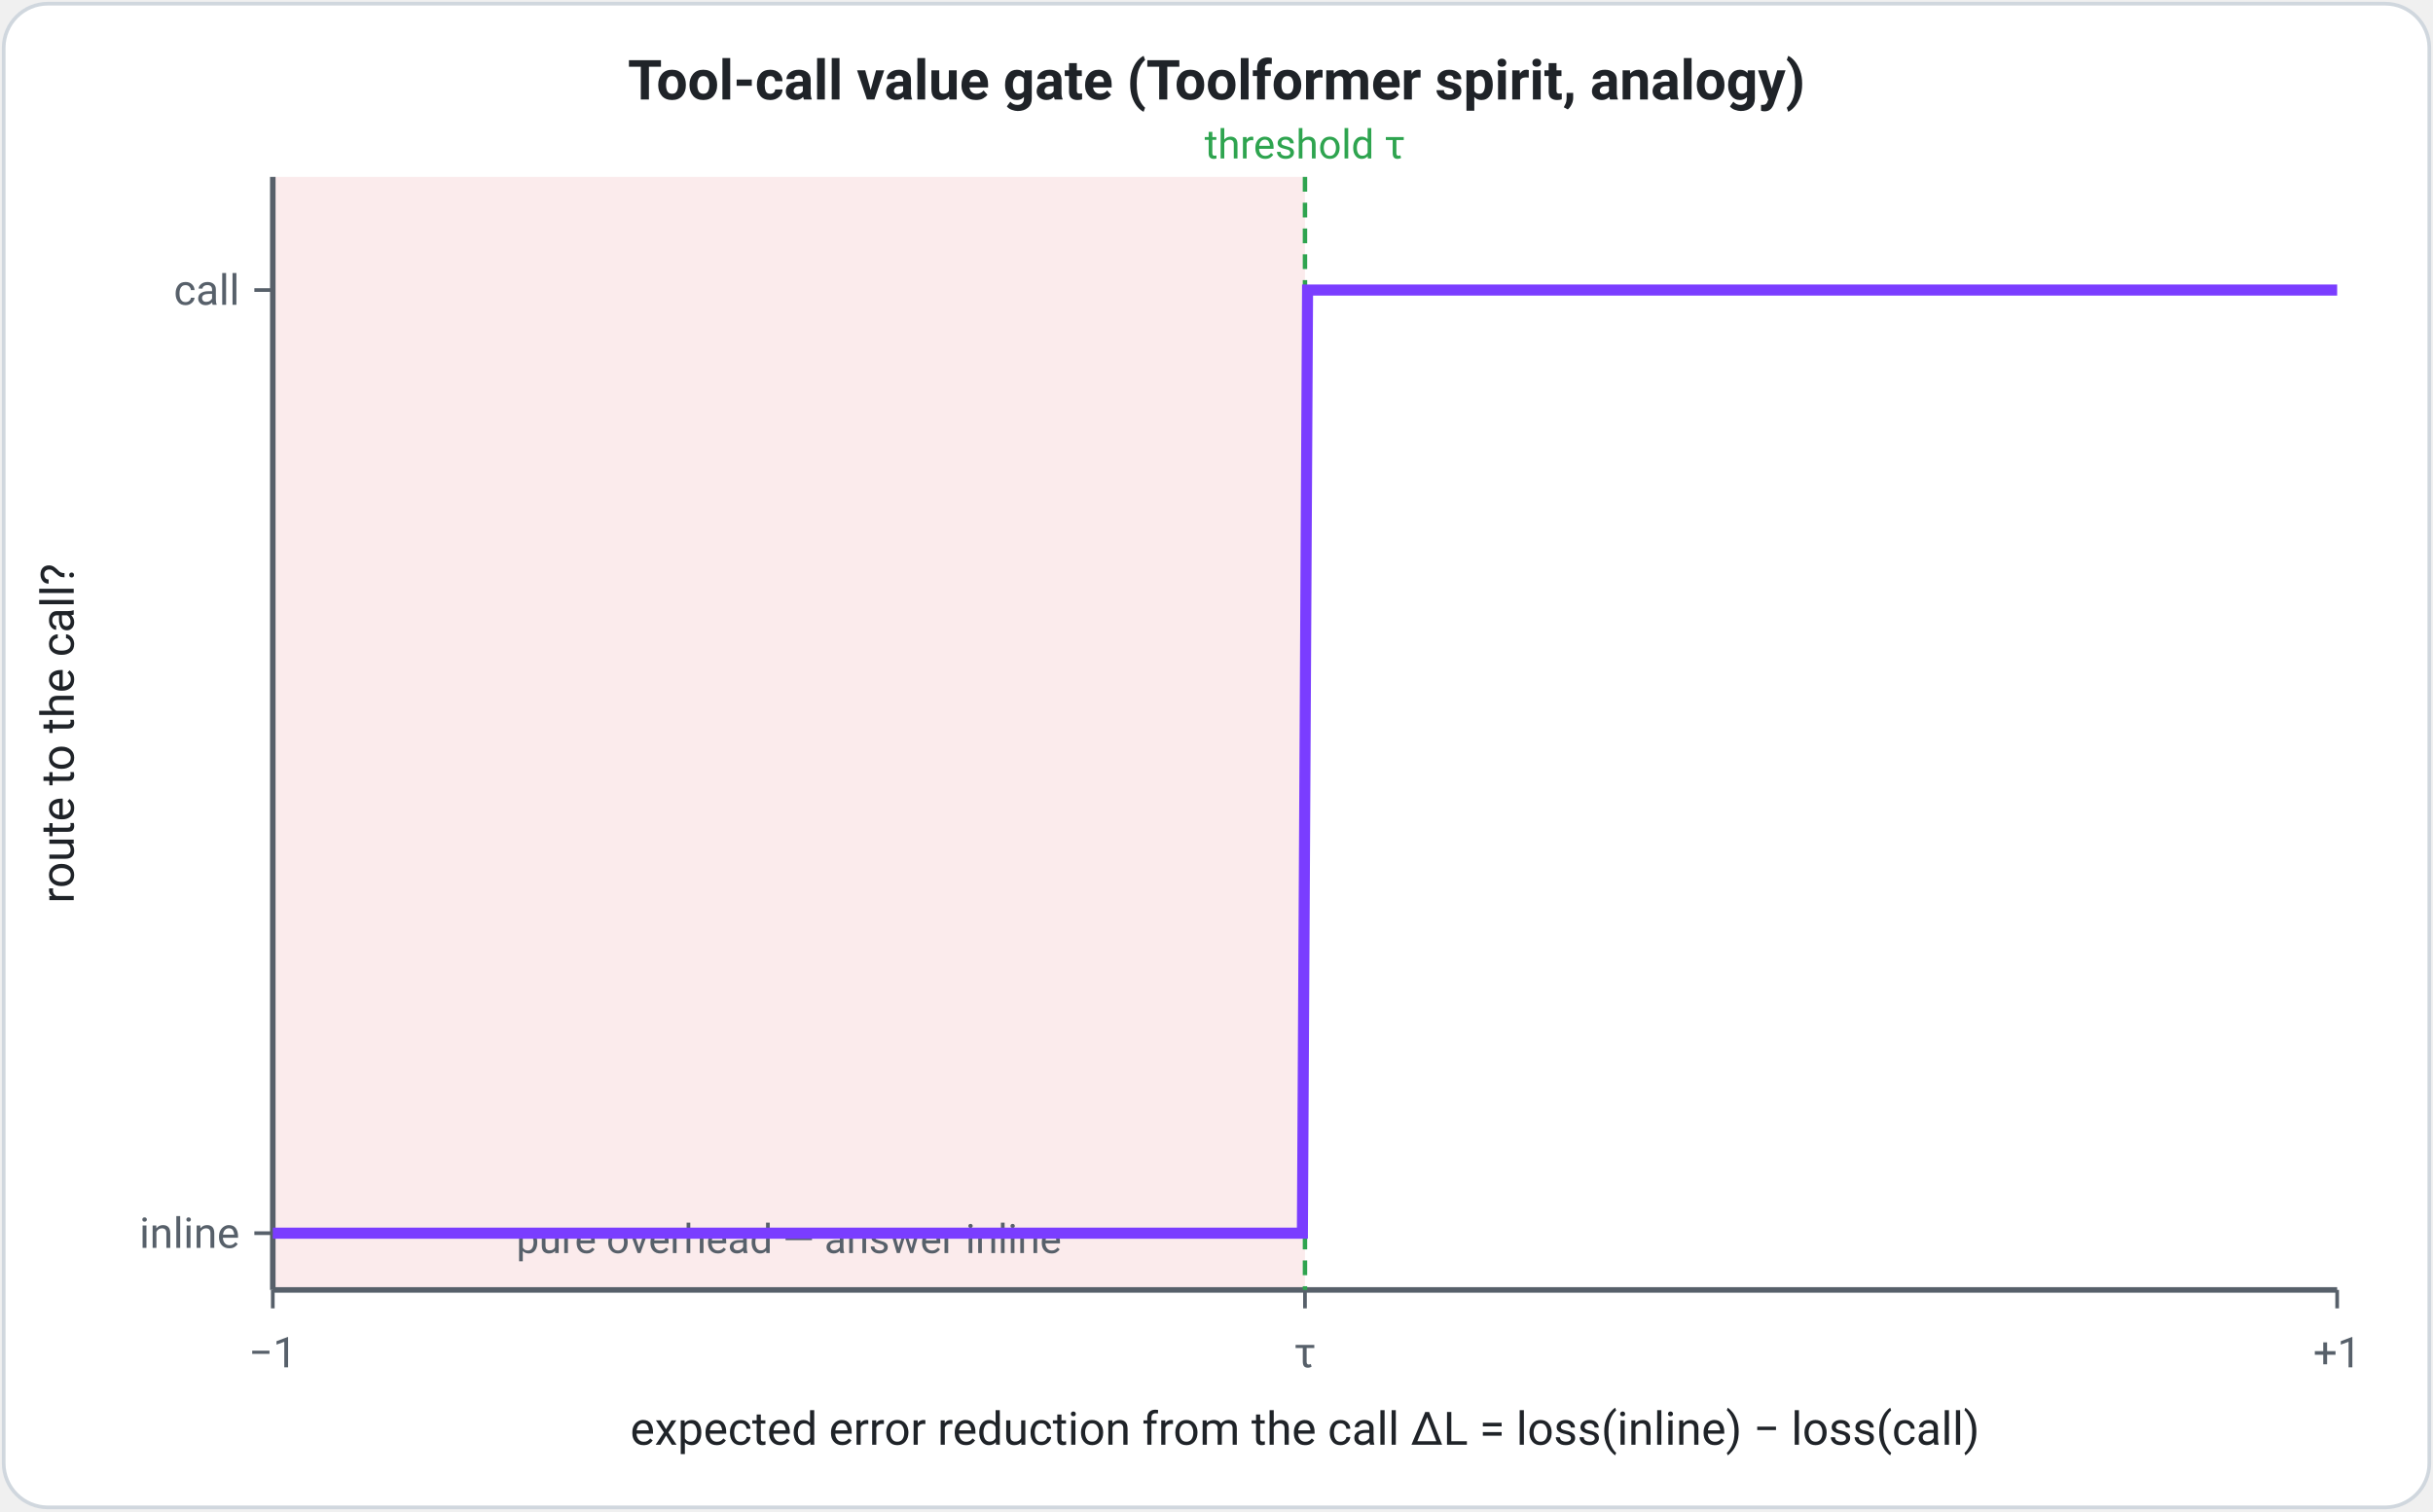
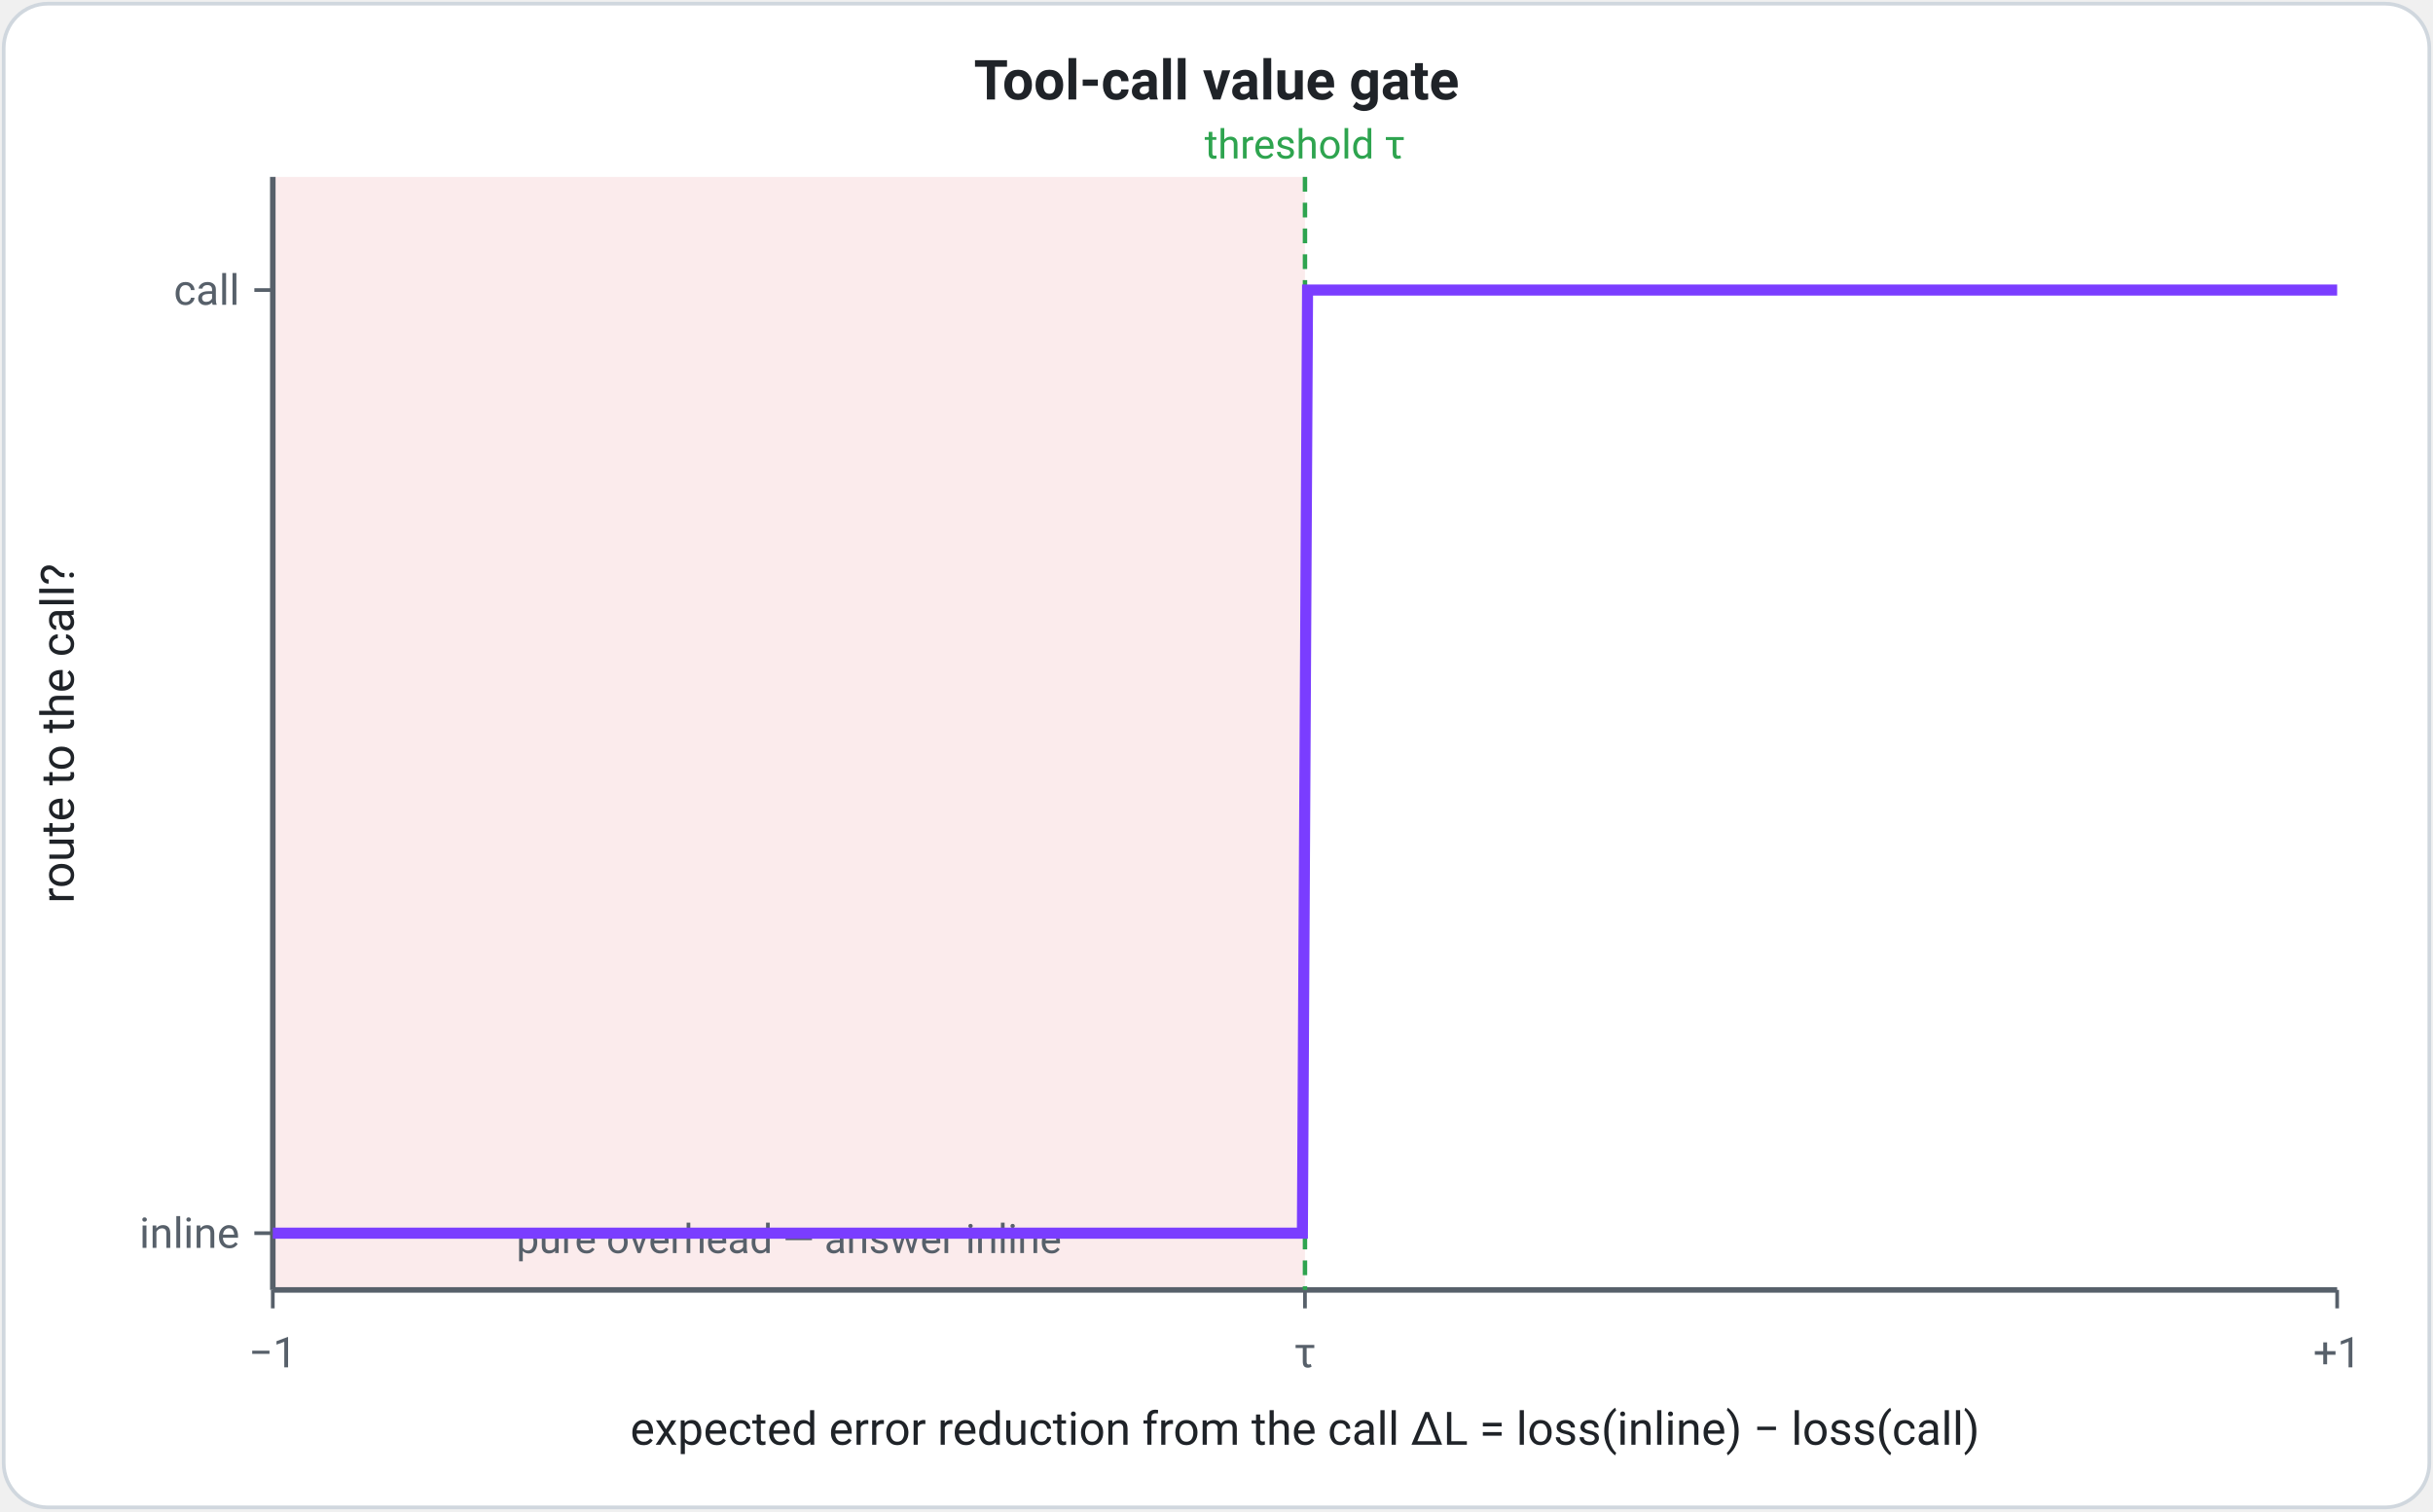
<svg xmlns="http://www.w3.org/2000/svg" viewBox="0 0 660 410" width="660" height="410" font-family="-apple-system,BlinkMacSystemFont,Segoe UI,Roboto,Helvetica,Arial,sans-serif">
  <rect x="1" y="1" width="658" height="408" rx="12" fill="#ffffff" stroke="#d0d7de" />
  <rect x="74.0" y="48" width="280.0" height="302" fill="#cf222e" opacity="0.09" />
  <text x="214.0" y="340" text-anchor="middle" font-size="11" fill="#57606a">pure overhead — answer inline</text>
-   <text x="330.0" y="27" text-anchor="middle" font-size="15" font-weight="700" fill="#1f2328">Tool-call value gate  (Toolformer spirit, analogy)</text>
+   <text x="330.0" y="27" text-anchor="middle" font-size="15" font-weight="700" fill="#1f2328">Tool-call value gate</text>
  <line x1="74" y1="48" x2="74" y2="350" stroke="#57606a" stroke-width="1.5" />
  <line x1="74" y1="350" x2="634" y2="350" stroke="#57606a" stroke-width="1.5" />
  <line x1="74.0" y1="350" x2="74.0" y2="355" stroke="#57606a" />
  <text x="74.0" y="371" text-anchor="middle" font-size="11.5" fill="#57606a">−1</text>
  <line x1="354.0" y1="350" x2="354.0" y2="355" stroke="#57606a" />
  <text x="354.0" y="371" text-anchor="middle" font-size="11.5" fill="#57606a">τ</text>
  <line x1="634.0" y1="350" x2="634.0" y2="355" stroke="#57606a" />
  <text x="634.0" y="371" text-anchor="middle" font-size="11.5" fill="#57606a">+1</text>
  <line x1="69" y1="334.6" x2="74" y2="334.6" stroke="#57606a" />
  <text x="65" y="338.6" text-anchor="end" font-size="11.5" fill="#57606a">inline</text>
  <line x1="69" y1="78.7" x2="74" y2="78.7" stroke="#57606a" />
  <text x="65" y="82.7" text-anchor="end" font-size="11.5" fill="#57606a">call</text>
  <line x1="354.0" y1="48" x2="354.0" y2="350" stroke="#2ea44f" stroke-width="1.2" stroke-dasharray="4 3" />
  <text x="354.0" y="43" text-anchor="middle" font-size="11" fill="#2ea44f">threshold τ</text>
  <polyline points="74.0,334.6 75.4,334.6 76.8,334.6 78.2,334.6 79.6,334.6 81.0,334.6 82.4,334.6 83.8,334.6 85.2,334.6 86.6,334.6 88.0,334.6 89.4,334.6 90.8,334.6 92.2,334.6 93.6,334.6 95.1,334.6 96.5,334.6 97.9,334.6 99.3,334.6 100.7,334.6 102.1,334.6 103.5,334.6 104.9,334.6 106.3,334.6 107.7,334.6 109.1,334.6 110.5,334.6 111.9,334.6 113.3,334.6 114.7,334.6 116.1,334.6 117.5,334.6 118.9,334.6 120.3,334.6 121.7,334.6 123.1,334.6 124.5,334.6 125.9,334.6 127.3,334.6 128.7,334.6 130.1,334.6 131.5,334.6 132.9,334.6 134.4,334.6 135.8,334.6 137.2,334.6 138.6,334.6 140.0,334.6 141.4,334.6 142.8,334.6 144.2,334.6 145.6,334.6 147.0,334.6 148.4,334.6 149.8,334.6 151.2,334.6 152.6,334.6 154.0,334.6 155.4,334.6 156.8,334.6 158.2,334.6 159.6,334.6 161.0,334.6 162.4,334.6 163.8,334.6 165.2,334.6 166.6,334.6 168.0,334.6 169.4,334.6 170.8,334.6 172.2,334.6 173.6,334.6 175.1,334.6 176.5,334.6 177.9,334.6 179.3,334.6 180.7,334.6 182.1,334.6 183.5,334.6 184.9,334.6 186.3,334.6 187.7,334.6 189.1,334.6 190.5,334.6 191.9,334.6 193.3,334.6 194.7,334.6 196.1,334.6 197.5,334.6 198.9,334.6 200.3,334.6 201.7,334.6 203.1,334.6 204.5,334.6 205.9,334.6 207.3,334.6 208.7,334.6 210.1,334.6 211.5,334.6 212.9,334.6 214.4,334.6 215.8,334.6 217.2,334.6 218.6,334.6 220.0,334.6 221.4,334.6 222.8,334.6 224.2,334.6 225.6,334.6 227.0,334.6 228.4,334.6 229.8,334.6 231.2,334.6 232.6,334.6 234.0,334.6 235.4,334.6 236.8,334.6 238.2,334.6 239.6,334.6 241.0,334.6 242.4,334.6 243.8,334.6 245.2,334.6 246.6,334.6 248.0,334.6 249.4,334.6 250.8,334.6 252.2,334.6 253.6,334.6 255.1,334.6 256.5,334.6 257.9,334.6 259.3,334.6 260.7,334.6 262.1,334.6 263.5,334.6 264.9,334.6 266.3,334.6 267.7,334.6 269.1,334.6 270.5,334.6 271.9,334.6 273.3,334.6 274.7,334.6 276.1,334.6 277.5,334.6 278.9,334.6 280.3,334.6 281.7,334.6 283.1,334.6 284.5,334.6 285.9,334.6 287.3,334.6 288.7,334.6 290.1,334.6 291.5,334.6 292.9,334.6 294.4,334.6 295.8,334.6 297.2,334.6 298.6,334.6 300.0,334.6 301.4,334.6 302.8,334.6 304.2,334.6 305.6,334.6 307.0,334.6 308.4,334.6 309.8,334.6 311.2,334.6 312.6,334.6 314.0,334.6 315.4,334.6 316.8,334.6 318.2,334.6 319.6,334.6 321.0,334.6 322.4,334.6 323.8,334.6 325.2,334.6 326.6,334.6 328.0,334.6 329.4,334.6 330.8,334.6 332.2,334.6 333.6,334.6 335.1,334.6 336.5,334.6 337.9,334.6 339.3,334.6 340.7,334.6 342.1,334.6 343.5,334.6 344.9,334.6 346.3,334.6 347.7,334.6 349.1,334.6 350.5,334.6 351.9,334.6 353.3,334.6 354.7,78.7 356.1,78.7 357.5,78.7 358.9,78.7 360.3,78.7 361.7,78.7 363.1,78.7 364.5,78.7 365.9,78.7 367.3,78.7 368.7,78.7 370.1,78.7 371.5,78.7 372.9,78.7 374.4,78.7 375.8,78.7 377.2,78.7 378.6,78.7 380.0,78.7 381.4,78.7 382.8,78.7 384.2,78.7 385.6,78.7 387.0,78.7 388.4,78.7 389.8,78.7 391.2,78.7 392.6,78.7 394.0,78.7 395.4,78.7 396.8,78.7 398.2,78.7 399.6,78.7 401.0,78.7 402.4,78.7 403.8,78.7 405.2,78.7 406.6,78.7 408.0,78.7 409.4,78.7 410.8,78.7 412.2,78.7 413.6,78.7 415.1,78.7 416.5,78.7 417.9,78.7 419.3,78.7 420.7,78.7 422.1,78.7 423.5,78.7 424.9,78.7 426.3,78.7 427.7,78.7 429.1,78.7 430.5,78.7 431.9,78.7 433.3,78.7 434.7,78.7 436.1,78.7 437.5,78.7 438.9,78.7 440.3,78.7 441.7,78.7 443.1,78.7 444.5,78.7 445.9,78.7 447.3,78.7 448.7,78.7 450.1,78.7 451.5,78.7 452.9,78.7 454.4,78.7 455.8,78.7 457.2,78.7 458.6,78.7 460.0,78.7 461.4,78.7 462.8,78.7 464.2,78.7 465.6,78.7 467.0,78.7 468.4,78.7 469.8,78.7 471.2,78.7 472.6,78.7 474.0,78.7 475.4,78.7 476.8,78.7 478.2,78.7 479.6,78.7 481.0,78.7 482.4,78.7 483.8,78.7 485.2,78.7 486.6,78.7 488.0,78.7 489.4,78.7 490.8,78.7 492.2,78.7 493.6,78.7 495.1,78.7 496.5,78.7 497.9,78.7 499.3,78.7 500.7,78.7 502.1,78.7 503.5,78.7 504.9,78.7 506.3,78.7 507.7,78.7 509.1,78.7 510.5,78.7 511.9,78.7 513.3,78.7 514.7,78.7 516.1,78.7 517.5,78.7 518.9,78.7 520.3,78.7 521.7,78.7 523.1,78.7 524.5,78.7 525.9,78.7 527.3,78.7 528.7,78.7 530.1,78.7 531.5,78.7 532.9,78.7 534.4,78.7 535.8,78.7 537.2,78.7 538.6,78.7 540.0,78.7 541.4,78.7 542.8,78.7 544.2,78.7 545.6,78.7 547.0,78.7 548.4,78.7 549.8,78.7 551.2,78.7 552.6,78.7 554.0,78.7 555.4,78.7 556.8,78.7 558.2,78.7 559.6,78.7 561.0,78.7 562.4,78.7 563.8,78.7 565.2,78.7 566.6,78.7 568.0,78.7 569.4,78.7 570.8,78.7 572.2,78.7 573.6,78.7 575.1,78.7 576.5,78.7 577.9,78.7 579.3,78.7 580.7,78.7 582.1,78.7 583.5,78.7 584.9,78.7 586.3,78.7 587.7,78.7 589.1,78.7 590.5,78.7 591.9,78.7 593.3,78.7 594.7,78.7 596.1,78.7 597.5,78.7 598.9,78.7 600.3,78.7 601.7,78.7 603.1,78.7 604.5,78.7 605.9,78.7 607.3,78.7 608.7,78.7 610.1,78.7 611.5,78.7 612.9,78.7 614.4,78.7 615.8,78.7 617.2,78.7 618.6,78.7 620.0,78.7 621.4,78.7 622.8,78.7 624.2,78.7 625.6,78.7 627.0,78.7 628.4,78.7 629.8,78.7 631.2,78.7 632.6,78.7 634.0,78.7" fill="none" stroke="#7a3dff" stroke-width="3" />
  <text x="354.0" y="392" text-anchor="middle" font-size="12.5" fill="#1f2328">expected error reduction from the call   ΔL = loss(inline) − loss(call)</text>
  <text transform="translate(20,199.0) rotate(-90)" text-anchor="middle" font-size="12.5" fill="#1f2328">route to the call?</text>
</svg>
